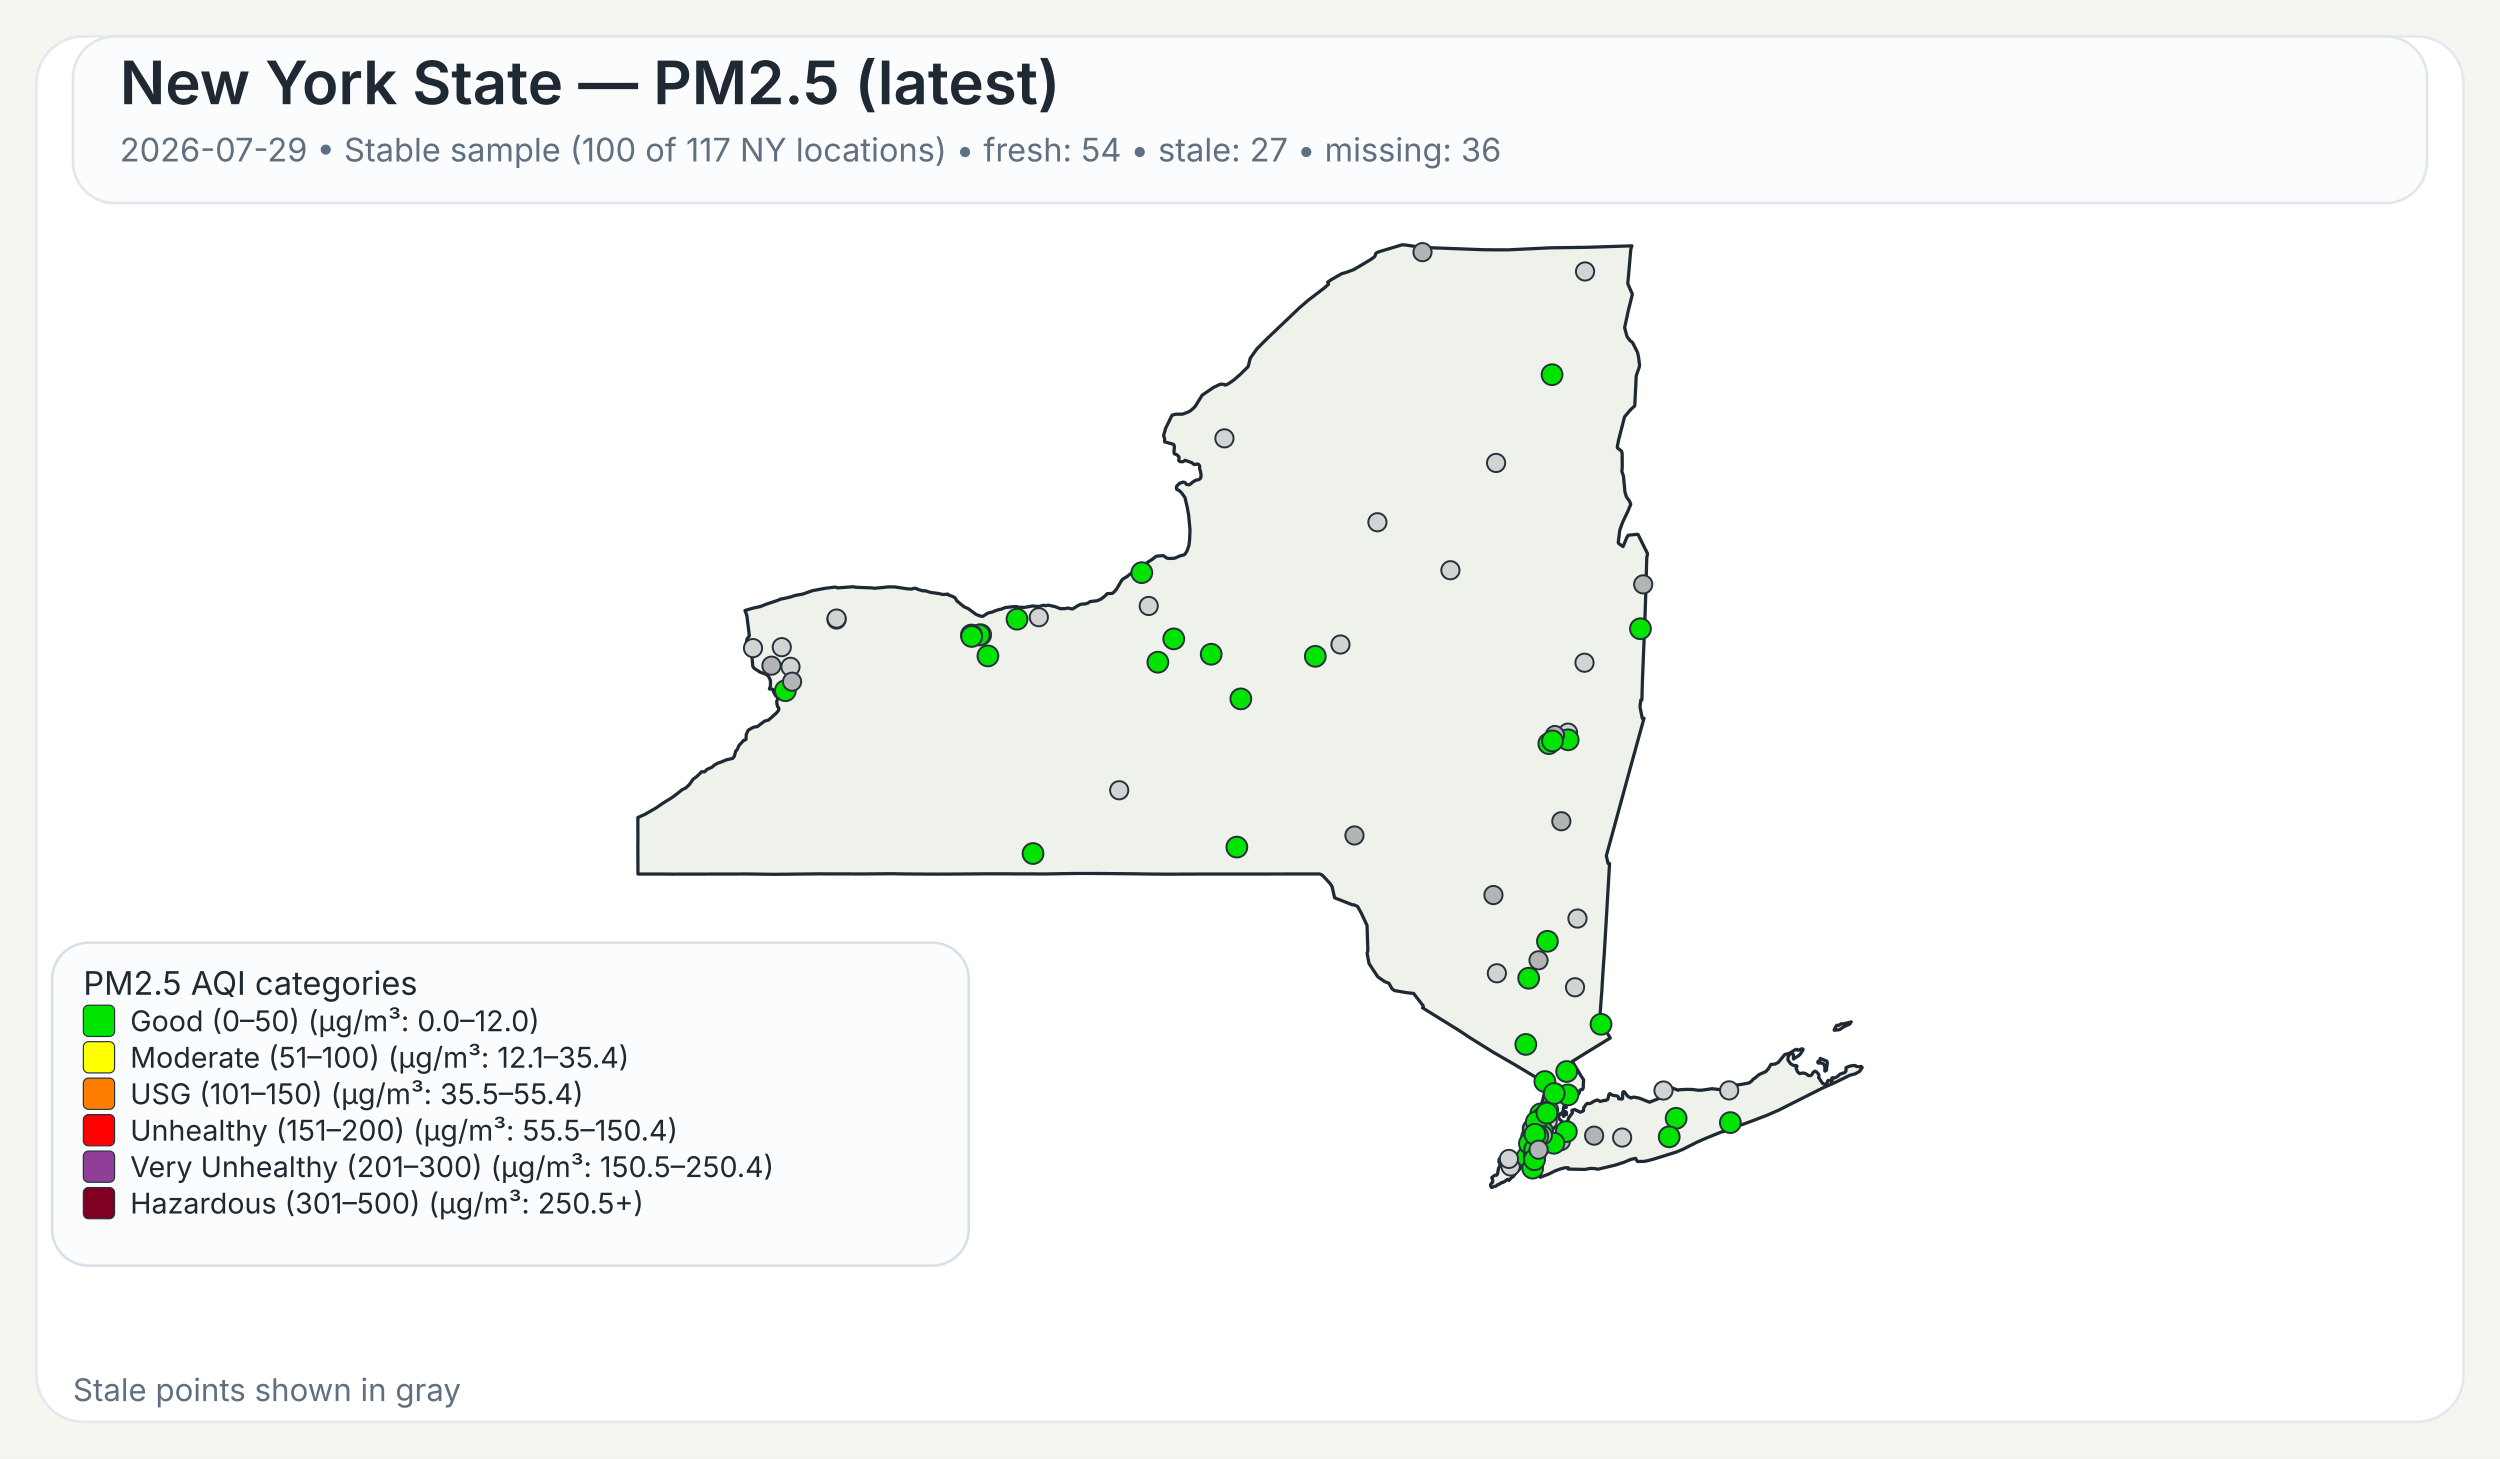
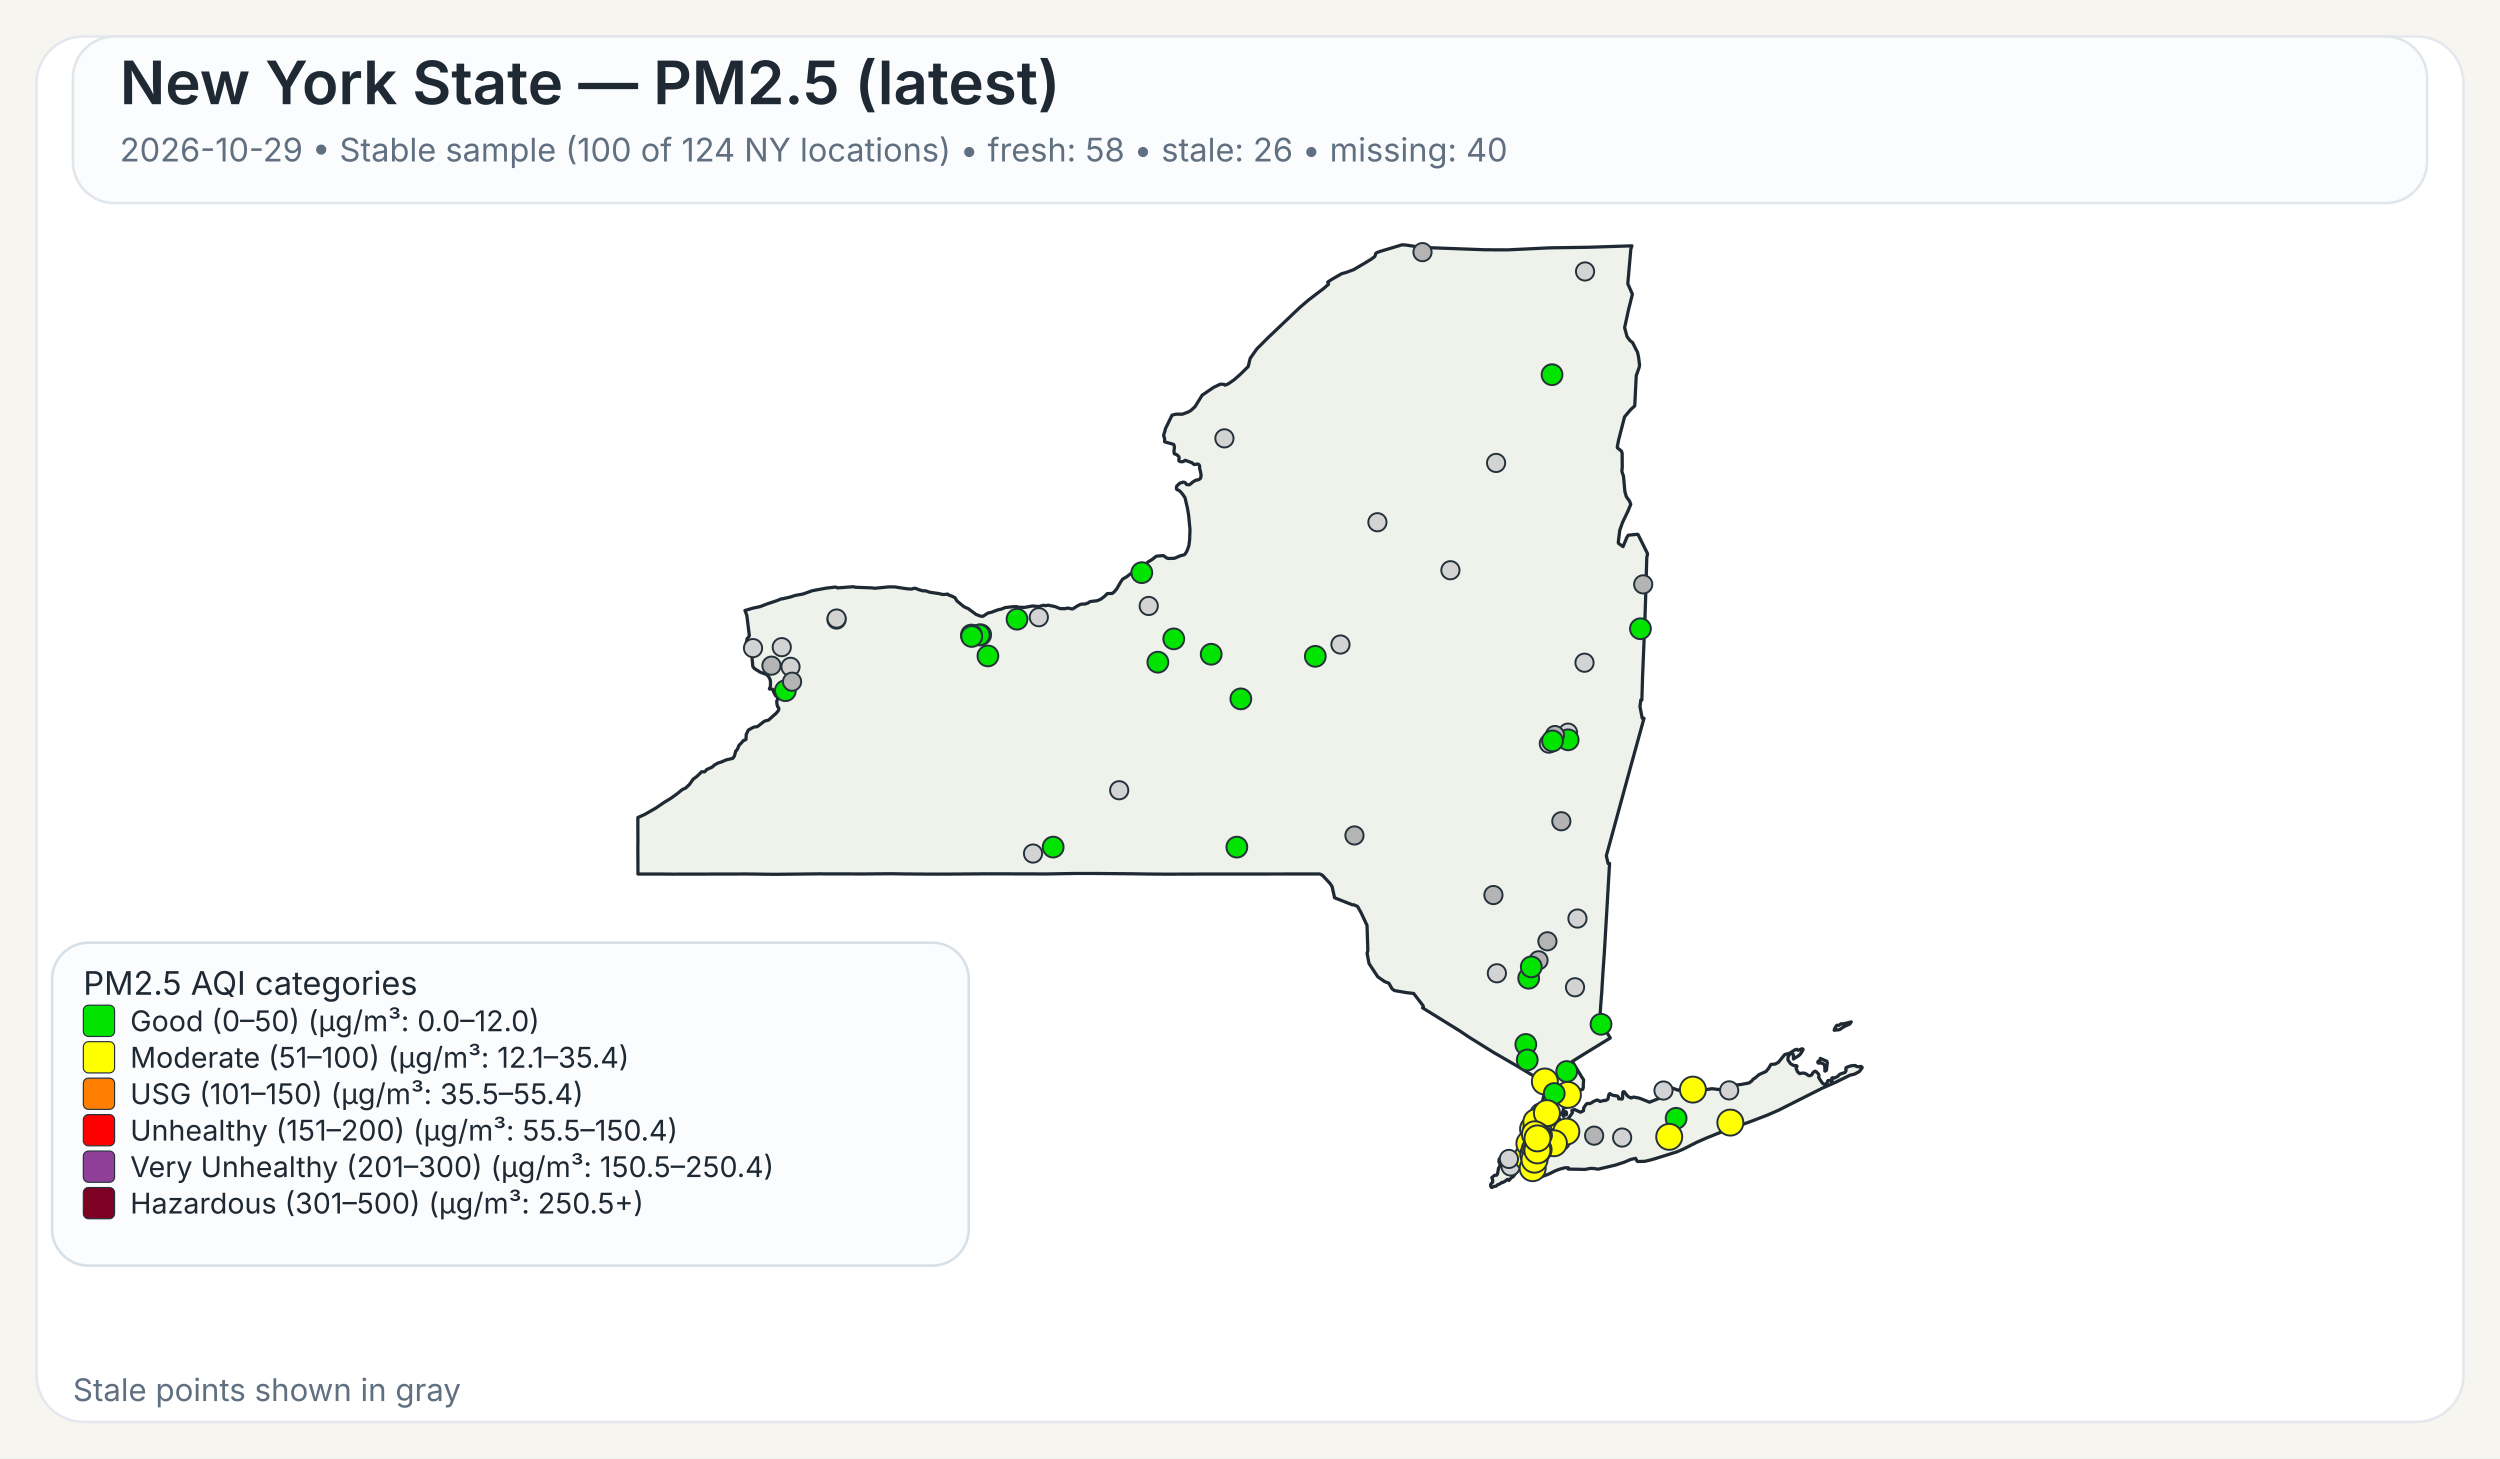
<svg xmlns="http://www.w3.org/2000/svg" width="960" height="560">
  <rect x="0" y="0" width="960" height="560" fill="#F7F5EF" />
  <rect x="14" y="14" width="932" height="532" rx="18" ry="18" fill="#FFFFFF" stroke="#E4E8EE" stroke-width="1" />
  <rect x="28" y="14" width="904" height="64" rx="16" ry="16" fill="#FBFCFD" stroke="#E1E6EB" stroke-width="1" />
  <text x="46" y="40" font-family="Public Sans, Inter, Aptos, Segoe UI, Arial, sans-serif" font-size="23" font-weight="600" fill="#1F2933">New York State — PM2.5 (latest)</text>
-   <text x="46" y="62" font-family="Public Sans, Inter, Aptos, Segoe UI, Arial, sans-serif" font-size="12.5" font-weight="400" fill="#607080">2026-07-29 • Stable sample (100 of 117 NY locations) • fresh: 54 • stale: 27 • missing: 36</text>
+   <text x="46" y="62" font-family="Public Sans, Inter, Aptos, Segoe UI, Arial, sans-serif" font-size="12.5" font-weight="400" fill="#607080">2026-10-29 • Stable sample (100 of 124 NY locations) • fresh: 58 • stale: 26 • missing: 40</text>
  <path d="M601.06,426.90 L601.23,426.83 L601.48,427.07 L601.55,427.32 L601.50,428.06 L601.28,428.08 L601.08,427.81 L601.04,427.27 L601.06,426.90 Z" fill="#EEF2EA" stroke="#1F2933" stroke-width="1.25" stroke-linejoin="round" />
  <path d="M585.16,439.66 L585.21,439.61 L585.24,439.63 L585.33,439.75 L585.00,440.50 L584.94,440.59 L584.83,440.54 L584.77,440.43 L584.80,440.38 L585.16,439.66 Z" fill="#EEF2EA" stroke="#1F2933" stroke-width="1.25" stroke-linejoin="round" />
  <path d="M579.00,452.87 L578.74,452.93 L578.02,453.54 L577.00,454.12 L576.75,454.04 L575.70,454.75 L575.07,454.93 L574.52,455.48 L573.72,455.58 L572.92,456.00 L572.71,455.95 L572.45,455.50 L572.36,455.05 L572.56,454.57 L573.14,454.01 L573.21,453.18 L572.85,452.21 L573.97,451.28 L574.68,451.28 L575.04,450.81 L575.45,448.53 L575.88,447.92 L575.97,447.53 L575.92,446.38 L575.63,446.32 L575.58,446.12 L575.66,445.16 L576.32,444.30 L576.87,444.03 L577.23,444.07 L577.46,444.30 L578.49,444.56 L580.44,444.30 L582.44,443.79 L583.07,443.83 L583.44,444.38 L583.57,445.77 L584.00,446.72 L584.43,447.38 L584.07,448.20 L583.53,448.95 L582.19,450.36 L580.96,451.93 L580.89,451.88 L580.35,452.27 L579.42,453.28 L579.25,452.99 L579.00,452.87 Z" fill="#EEF2EA" stroke="#1F2933" stroke-width="1.25" stroke-linejoin="round" />
  <path d="M698.65,407.28 L698.89,406.98 L698.98,406.42 L701.51,407.51 L701.69,408.12 L701.35,410.97 L700.83,411.31 L700.74,411.25 L700.74,409.57 L700.38,408.71 L700.19,408.52 L699.35,408.18 L698.24,408.24 L698.08,408.08 L698.02,407.81 L698.15,407.57 L698.65,407.28 Z" fill="#EEF2EA" stroke="#1F2933" stroke-width="1.25" stroke-linejoin="round" />
  <path d="M709.87,392.68 L710.87,392.40 L710.37,393.17 L709.71,393.51 L708.74,393.94 L707.77,394.42 L706.83,395.10 L706.37,395.39 L704.33,395.63 L704.44,395.18 L704.77,394.57 L705.12,393.94 L705.39,393.69 L706.11,393.74 L707.05,393.11 L707.70,393.19 L709.32,392.81 L709.87,392.68 Z" fill="#EEF2EA" stroke="#1F2933" stroke-width="1.25" stroke-linejoin="round" />
  <path d="M601.43,424.75 L601.44,424.82 L601.44,424.87 L601.44,424.97 L601.48,425.16 L601.44,425.24 L601.21,425.31 L600.95,425.08 L600.95,424.92 L601.10,424.88 L601.13,424.65 L601.23,424.58 L601.37,424.64 L601.42,424.70 L601.43,424.75 Z" fill="#EEF2EA" stroke="#1F2933" stroke-width="1.25" stroke-linejoin="round" />
  <path d="M623.05,163.10 L621.53,169.00 L621.04,171.61 L621.07,171.95 L622.62,173.20 L622.91,174.06 L622.94,179.46 L622.80,180.98 L623.43,182.92 L623.96,188.79 L624.50,190.70 L624.50,190.71 L625.79,192.51 L626.21,193.67 L625.60,195.12 L625.01,196.54 L623.06,200.59 L622.75,201.47 L621.98,203.67 L621.41,208.34 L621.56,208.68 L623.25,209.89 L624.72,206.33 L625.25,205.52 L628.84,205.16 L629.06,205.34 L632.45,212.18 L632.66,212.61 L632.36,214.21 L632.03,225.74 L632.03,225.80 L632.02,226.34 L632.00,227.05 L631.90,230.25 L631.64,238.09 L631.03,253.00 L630.74,259.97 L630.73,260.06 L630.73,260.23 L630.48,268.80 L630.08,268.74 L629.75,271.32 L630.61,275.80 L631.30,275.80 L628.80,284.88 L626.09,294.70 L622.63,307.38 L616.83,328.64 L617.50,331.57 L618.07,331.57 L617.02,349.62 L617.02,349.66 L616.71,354.88 L616.28,362.25 L616.04,366.27 L615.53,373.42 L615.30,377.22 L615.29,377.28 L615.29,377.35 L615.28,377.44 L615.28,377.49 L615.27,377.53 L615.19,379.03 L615.19,379.14 L615.18,379.18 L615.18,379.35 L615.17,379.49 L615.12,380.31 L615.09,380.73 L615.08,380.89 L614.72,385.46 L614.66,386.30 L614.29,391.98 L618.35,398.60 L616.75,399.56 L616.45,399.75 L610.52,403.39 L609.46,404.03 L609.01,404.31 L603.77,407.58 L605.77,410.89 L606.19,411.58 L606.62,412.29 L607.18,413.23 L608.08,414.62 L608.12,414.70 L607.96,416.83 L608.04,417.28 L607.81,418.17 L607.68,418.35 L607.54,418.27 L606.73,418.62 L606.42,419.73 L606.23,420.03 L605.55,420.48 L604.13,421.08 L603.54,421.65 L602.05,422.64 L600.59,424.82 L600.46,425.17 L600.38,425.37 L600.34,426.13 L600.15,426.98 L600.19,427.32 L600.39,427.51 L600.54,427.87 L600.54,428.09 L600.53,428.27 L600.60,428.55 L600.51,428.65 L600.44,428.71 L600.35,428.62 L600.18,428.29 L600.01,427.93 L600.10,427.54 L599.94,427.19 L599.85,427.21 L599.64,427.48 L599.51,427.81 L599.07,427.70 L598.72,427.92 L598.55,428.85 L598.57,429.17 L598.77,429.63 L599.21,430.17 L599.64,430.41 L600.31,431.59 L600.59,432.07 L600.90,432.04 L601.36,431.60 L601.36,431.60 L602.21,429.98 L602.19,429.51 L603.74,427.42 L603.84,427.11 L603.60,426.42 L603.67,426.33 L604.61,426.05 L606.88,427.09 L607.17,426.96 L608.05,426.54 L608.14,425.40 L608.93,424.24 L609.36,423.80 L609.77,423.70 L610.33,423.82 L611.26,423.43 L611.66,423.07 L613.16,422.42 L613.38,422.39 L614.46,422.95 L616.17,422.51 L616.43,422.62 L617.32,422.20 L617.49,421.82 L617.52,421.77 L617.81,420.28 L618.19,419.93 L618.22,419.96 L618.50,420.18 L618.60,420.26 L618.84,420.36 L619.48,420.63 L619.66,420.66 L619.90,420.69 L620.59,420.79 L621.03,420.85 L621.08,420.86 L621.49,421.26 L621.50,421.39 L621.55,421.93 L622.90,422.03 L623.09,421.64 L623.06,420.27 L623.21,419.33 L623.28,419.23 L623.69,419.22 L624.78,420.64 L625.29,421.11 L626.07,421.51 L626.50,421.62 L626.59,421.46 L627.35,421.28 L629.51,421.69 L629.51,421.69 L633.42,423.24 L638.19,421.34 L638.36,420.84 L638.45,419.18 L638.68,418.35 L640.49,417.89 L642.20,417.80 L644.45,418.67 L644.65,418.48 L647.29,418.32 L649.72,418.35 L652.18,418.65 L653.70,418.61 L657.40,418.06 L660.48,418.42 L661.32,417.62 L664.03,416.80 L665.53,416.46 L666.97,416.64 L668.73,416.40 L671.71,415.83 L672.90,414.88 L673.16,414.40 L673.82,414.05 L675.50,412.63 L678.13,411.46 L679.12,410.27 L680.04,408.74 L681.66,408.60 L682.91,407.93 L685.34,404.94 L686.69,404.59 L687.35,404.38 L689.21,403.16 L689.94,402.93 L690.28,403.23 L690.57,403.30 L691.93,402.73 L692.35,402.87 L692.38,403.11 L691.44,404.66 L690.75,405.35 L688.66,406.65 L688.68,405.06 L688.30,404.60 L687.92,404.54 L687.60,404.66 L687.09,405.06 L686.58,406.01 L686.59,407.08 L687.65,408.54 L688.81,409.15 L689.85,409.20 L690.06,409.50 L689.68,410.21 L690.24,411.51 L691.03,412.27 L692.17,412.06 L692.88,412.09 L693.59,412.39 L694.51,413.06 L695.19,413.03 L695.62,412.79 L695.84,412.56 L696.12,411.95 L696.83,411.38 L696.98,411.33 L697.37,411.49 L698.35,412.46 L698.48,413.14 L698.35,413.73 L699.60,415.66 L700.04,416.12 L700.44,416.32 L700.84,416.33 L701.58,415.93 L701.76,415.37 L701.81,415.13 L701.99,414.91 L702.86,414.89 L703.07,415.26 L703.12,415.25 L703.24,415.22 L703.45,415.13 L703.57,414.86 L703.45,414.38 L703.43,414.00 L703.70,413.83 L704.39,413.98 L705.62,413.37 L706.56,412.46 L708.48,411.82 L708.83,411.29 L708.88,410.85 L708.80,410.51 L708.92,409.94 L710.19,409.44 L711.31,409.19 L712.51,409.17 L712.73,409.44 L713.09,409.58 L714.27,409.63 L714.58,409.48 L714.99,409.75 L715.07,409.99 L714.02,411.45 L712.24,412.42 L710.34,412.90 L704.77,415.65 L699.71,417.88 L682.98,426.32 L678.57,428.24 L672.42,430.60 L662.20,434.30 L661.73,434.58 L661.49,434.51 L660.84,434.74 L655.19,437.03 L651.62,438.61 L646.31,441.30 L643.78,442.36 L638.41,444.04 L634.66,445.20 L632.83,445.67 L631.47,445.96 L631.32,445.96 L628.83,446.02 L628.63,445.87 L628.07,444.81 L626.15,445.24 L623.74,446.28 L621.85,446.89 L620.27,447.40 L613.61,448.98 L612.34,448.74 L610.73,448.66 L608.60,449.06 L605.36,448.99 L602.17,448.93 L602.19,448.77 L602.25,448.43 L600.97,448.42 L599.39,448.83 L599.07,448.91 L597.43,449.50 L594.79,450.81 L591.48,452.07 L591.48,451.26 L591.59,450.86 L591.41,450.49 L591.24,450.39 L590.88,450.18 L590.56,449.81 L590.00,449.87 L588.10,450.05 L587.46,450.03 L587.05,449.85 L586.87,449.72 L586.81,449.43 L587.15,448.99 L587.21,448.90 L587.49,448.42 L587.39,448.02 L586.94,447.62 L585.63,447.32 L585.23,446.64 L585.06,445.69 L585.31,444.71 L585.45,444.41 L585.68,443.96 L586.50,442.95 L586.37,441.37 L586.22,441.17 L586.16,441.08 L586.11,440.71 L586.29,440.19 L586.49,440.03 L586.59,439.53 L586.42,439.11 L586.13,438.91 L586.77,435.14 L587.04,434.58 L587.53,433.54 L588.00,432.56 L588.37,431.79 L590.66,426.98 L591.27,425.68 L591.55,425.09 L591.55,425.09 L591.90,424.00 L592.36,422.57 L592.47,422.24 L593.89,415.87 L593.37,415.86 L592.83,415.54 L585.14,410.91 L585.14,410.91 L582.09,409.08 L581.83,408.93 L574.90,404.92 L573.64,404.20 L565.84,399.35 L564.27,398.37 L560.37,395.76 L546.26,387.01 L546.57,386.68 L546.49,386.22 L542.83,381.48 L542.63,381.46 L540.06,381.17 L535.45,380.37 L534.54,379.69 L533.32,377.55 L531.70,376.93 L529.06,375.09 L525.71,370.01 L525.14,367.03 L524.96,366.10 L525.25,365.02 L524.94,355.37 L522.72,350.61 L521.32,348.08 L519.78,347.40 L519.41,347.49 L512.48,344.75 L511.52,340.44 L510.72,339.24 L507.79,336.09 L506.74,335.59 L502.43,335.60 L502.18,335.60 L499.75,335.60 L499.39,335.61 L499.35,335.61 L469.83,335.63 L469.66,335.63 L462.36,335.64 L461.30,335.63 L460.85,335.63 L460.00,335.64 L448.21,335.68 L447.85,335.68 L441.17,335.63 L440.91,335.63 L435.49,335.54 L435.46,335.54 L420.14,335.41 L418.99,335.41 L413.90,335.41 L413.83,335.41 L413.52,335.41 L412.93,335.41 L412.60,335.42 L411.23,335.45 L411.22,335.45 L408.74,335.48 L408.73,335.48 L401.77,335.60 L379.14,335.54 L372.91,335.59 L364.59,335.65 L360.26,335.66 L359.71,335.67 L347.88,335.60 L347.87,335.60 L342.30,335.51 L337.43,335.55 L331.40,335.60 L314.24,335.56 L297.70,335.74 L295.08,335.71 L287.13,335.61 L286.61,335.61 L258.23,335.67 L257.47,335.66 L253.93,335.63 L253.07,335.62 L253.07,335.63 L244.98,335.62 L244.93,325.04 L244.95,323.48 L244.96,322.52 L244.95,321.67 L244.95,321.16 L244.95,320.84 L244.93,316.08 L244.94,315.42 L244.94,313.93 L247.57,312.75 L251.88,310.27 L254.93,308.19 L257.77,306.44 L259.87,304.92 L262.02,303.17 L263.28,302.62 L264.74,301.24 L266.14,299.24 L267.54,298.19 L268.72,297.09 L269.32,296.39 L269.90,296.33 L270.33,296.44 L270.54,296.38 L271.04,295.92 L271.36,295.51 L273.40,294.60 L274.52,293.65 L275.81,292.96 L276.98,292.61 L278.76,291.83 L281.41,291.20 L282.01,290.34 L282.12,289.92 L282.55,288.31 L282.75,288.22 L283.00,287.95 L283.49,287.01 L283.63,286.42 L285.57,284.28 L285.90,284.29 L286.46,283.91 L286.55,282.02 L287.35,280.35 L289.13,279.36 L289.89,279.12 L290.78,279.05 L293.57,276.92 L295.12,276.50 L298.07,273.86 L298.97,272.76 L299.09,272.13 L298.79,271.45 L298.62,271.42 L298.36,270.43 L298.24,269.33 L298.55,268.66 L298.61,268.16 L298.25,267.28 L297.85,267.20 L297.24,266.09 L296.70,264.68 L295.46,264.54 L295.86,263.47 L295.86,261.59 L295.66,260.80 L295.08,259.71 L294.94,259.59 L294.28,258.99 L291.89,258.11 L289.57,256.64 L289.07,255.88 L288.57,250.10 L288.55,249.89 L286.78,249.43 L286.31,248.17 L286.88,245.30 L287.63,244.40 L287.73,243.95 L286.78,236.32 L286.06,234.43 L289.07,233.54 L291.93,232.93 L294.37,231.97 L298.62,230.55 L299.99,229.95 L300.12,230.02 L303.47,229.26 L305.29,228.66 L308.28,228.12 L312.00,226.81 L317.17,225.86 L320.65,225.44 L321.03,225.47 L321.59,225.76 L322.04,225.72 L327.70,225.30 L328.39,225.50 L334.82,225.75 L335.83,225.90 L341.09,225.38 L343.51,225.37 L348.32,226.10 L349.98,226.20 L350.03,226.20 L351.12,225.89 L351.79,225.98 L352.52,226.34 L354.31,226.87 L355.38,226.87 L357.13,227.45 L360.63,227.94 L361.77,228.24 L362.50,228.28 L363.98,228.13 L364.17,228.44 L365.74,229.01 L366.72,229.54 L367.48,230.77 L369.92,232.79 L370.31,233.07 L371.82,233.73 L373.38,234.88 L374.86,235.97 L376.42,236.57 L377.42,236.67 L379.40,235.40 L380.84,235.07 L383.21,234.17 L384.54,233.89 L385.93,233.32 L386.27,233.28 L386.83,233.22 L388.90,232.98 L390.48,232.95 L391.11,233.18 L393.48,233.24 L396.46,232.70 L398.89,232.91 L400.66,232.42 L401.43,232.58 L402.53,232.39 L405.18,232.95 L407.17,233.73 L409.20,233.71 L409.87,233.47 L411.66,233.83 L412.03,233.77 L413.80,232.63 L414.88,232.08 L415.91,231.92 L416.48,231.99 L417.81,231.55 L418.60,231.00 L421.39,230.66 L422.92,229.95 L424.23,228.91 L425.18,227.95 L425.69,227.93 L427.12,227.87 L427.93,227.21 L428.83,226.10 L430.44,223.32 L431.14,222.35 L431.96,221.89 L432.55,221.55 L435.18,219.53 L437.03,218.59 L437.61,217.92 L437.98,217.72 L438.51,217.88 L439.70,217.38 L440.56,215.99 L442.64,214.67 L443.82,213.70 L444.23,213.55 L446.72,213.34 L448.11,214.33 L448.97,214.45 L450.99,214.38 L453.20,213.43 L454.63,213.07 L455.05,212.77 L455.69,211.79 L456.17,210.59 L456.55,209.40 L456.81,207.36 L456.96,203.41 L456.73,200.97 L456.44,197.89 L455.97,195.10 L455.02,191.05 L453.78,189.32 L452.78,188.33 L452.13,188.08 L451.81,187.86 L451.74,187.30 L451.84,186.69 L452.22,186.31 L452.64,185.89 L453.10,185.51 L453.80,185.32 L454.18,185.14 L454.70,185.18 L455.13,185.37 L455.61,186.03 L456.63,186.18 L457.19,185.84 L457.91,185.17 L459.24,184.37 L460.00,184.28 L460.73,183.93 L461.08,183.54 L461.22,182.35 L460.90,180.72 L460.70,180.14 L460.66,179.72 L460.67,178.99 L460.38,178.40 L459.97,178.19 L458.56,178.39 L457.66,177.67 L455.09,176.75 L454.57,177.13 L454.12,177.30 L453.65,177.30 L453.29,177.28 L452.94,177.12 L452.67,176.90 L452.67,176.38 L452.79,175.72 L452.62,175.27 L451.89,174.63 L451.54,174.45 L451.01,174.30 L450.87,173.94 L450.80,173.54 L450.84,172.88 L450.99,171.72 L450.78,170.78 L450.56,170.60 L447.23,169.68 L447.20,168.34 L446.83,167.32 L447.02,166.42 L447.35,165.48 L447.50,164.69 L450.06,159.42 L451.61,159.04 L454.05,159.05 L456.36,158.18 L457.28,157.64 L458.88,156.17 L461.63,151.75 L465.96,148.79 L468.59,147.53 L469.94,147.58 L470.43,147.90 L471.65,147.40 L473.83,145.88 L476.29,143.74 L476.97,143.06 L479.31,140.74 L480.08,137.59 L482.60,134.01 L486.70,129.90 L498.91,118.26 L502.36,115.29 L508.27,110.78 L510.16,109.15 L509.83,108.34 L511.28,107.35 L515.25,105.08 L516.86,104.64 L519.80,103.55 L524.26,100.92 L526.51,99.55 L527.81,98.60 L528.14,98.00 L528.16,97.54 L528.55,97.08 L529.76,96.60 L538.43,94.00 L539.92,94.10 L544.47,94.80 L545.84,95.00 L570.26,95.91 L578.85,95.95 L585.96,95.61 L595.04,95.17 L609.91,94.95 L626.65,94.40 L626.23,95.73 L625.68,102.02 L625.07,108.95 L626.84,112.98 L625.33,119.03 L623.85,125.84 L624.79,129.27 L625.53,130.26 L625.83,130.68 L626.91,131.56 L626.91,131.56 L628.81,135.29 L629.22,137.19 L629.59,140.21 L629.45,141.06 L628.32,144.25 L627.83,154.15 L627.74,155.85 L626.19,157.27 L623.83,160.07 L623.05,163.10 Z" fill="#EEF2EA" stroke="#1F2933" stroke-width="1.25" stroke-linejoin="round" />
  <circle cx="574.80" cy="373.74" r="3.50" fill="lightgray" stroke="#24313A" stroke-width="0.75" />
  <circle cx="296.24" cy="255.61" r="3.50" fill="rgb(180,180,180)" stroke="#24313A" stroke-width="0.75" />
  <circle cx="585.91" cy="401.06" r="4.00" fill="#00E400" stroke="#24313A" stroke-width="0.75" />
  <circle cx="590.67" cy="430.08" r="3.50" fill="lightgray" stroke="#24313A" stroke-width="0.75" />
  <circle cx="587.01" cy="375.64" r="4.00" fill="#00E400" stroke="#24313A" stroke-width="0.75" />
  <circle cx="580.07" cy="447.93" r="3.50" fill="lightgray" stroke="#24313A" stroke-width="0.75" />
  <circle cx="528.93" cy="200.54" r="3.50" fill="lightgray" stroke="#24313A" stroke-width="0.75" />
  <circle cx="622.90" cy="436.82" r="3.50" fill="lightgray" stroke="#24313A" stroke-width="0.75" />
  <circle cx="321.22" cy="237.92" r="3.50" fill="lightgray" stroke="#24313A" stroke-width="0.75" />
  <circle cx="556.96" cy="218.97" r="3.50" fill="lightgray" stroke="#24313A" stroke-width="0.75" />
  <circle cx="574.50" cy="177.77" r="3.50" fill="lightgray" stroke="#24313A" stroke-width="0.75" />
  <circle cx="429.77" cy="303.46" r="3.50" fill="lightgray" stroke="#24313A" stroke-width="0.75" />
  <circle cx="514.74" cy="247.49" r="3.50" fill="lightgray" stroke="#24313A" stroke-width="0.75" />
  <circle cx="470.18" cy="168.33" r="3.50" fill="lightgray" stroke="#24313A" stroke-width="0.75" />
  <circle cx="376.59" cy="243.75" r="4.00" fill="#00E400" stroke="#24313A" stroke-width="0.75" />
  <circle cx="591.63" cy="427.72" r="4.00" fill="#00E400" stroke="#24313A" stroke-width="0.75" />
-   <circle cx="593.40" cy="430.37" r="4.00" fill="#00E400" stroke="#24313A" stroke-width="0.75" />
+   <circle cx="593.40" cy="430.37" r="3.50" fill="lightgray" stroke="#24313A" stroke-width="0.75" />
  <circle cx="593.93" cy="437.51" r="4.00" fill="#00E400" stroke="#24313A" stroke-width="0.75" />
  <circle cx="602.12" cy="281.33" r="3.50" fill="lightgray" stroke="#24313A" stroke-width="0.75" />
  <circle cx="398.91" cy="237.01" r="3.50" fill="lightgray" stroke="#24313A" stroke-width="0.75" />
-   <circle cx="598.03" cy="436.67" r="4.00" fill="#00E400" stroke="#24313A" stroke-width="0.75" />
+   <circle cx="598.03" cy="436.67" r="5.00" fill="#FFFF00" stroke="#24313A" stroke-width="0.75" />
  <circle cx="595.98" cy="143.88" r="4.00" fill="#00E400" stroke="#24313A" stroke-width="0.75" />
  <circle cx="601.61" cy="411.46" r="4.00" fill="#00E400" stroke="#24313A" stroke-width="0.75" />
  <circle cx="608.45" cy="254.48" r="3.50" fill="lightgray" stroke="#24313A" stroke-width="0.75" />
  <circle cx="604.81" cy="379.11" r="3.50" fill="lightgray" stroke="#24313A" stroke-width="0.75" />
  <circle cx="588.51" cy="437.27" r="3.50" fill="rgb(180,180,180)" stroke="#24313A" stroke-width="0.75" />
  <circle cx="465.10" cy="251.23" r="4.00" fill="#00E400" stroke="#24313A" stroke-width="0.75" />
-   <circle cx="396.68" cy="327.76" r="4.00" fill="#00E400" stroke="#24313A" stroke-width="0.75" />
+   <circle cx="396.68" cy="327.76" r="3.50" fill="lightgray" stroke="#24313A" stroke-width="0.75" />
  <circle cx="643.63" cy="429.43" r="4.00" fill="#00E400" stroke="#24313A" stroke-width="0.75" />
-   <circle cx="586.47" cy="444.33" r="4.00" fill="#00E400" stroke="#24313A" stroke-width="0.75" />
+   <circle cx="586.47" cy="444.33" r="5.00" fill="#FFFF00" stroke="#24313A" stroke-width="0.75" />
  <circle cx="303.55" cy="256.06" r="3.50" fill="lightgray" stroke="#24313A" stroke-width="0.75" />
  <circle cx="602.17" cy="284.09" r="4.00" fill="#00E400" stroke="#24313A" stroke-width="0.75" />
  <circle cx="301.59" cy="265.22" r="4.00" fill="#00E400" stroke="#24313A" stroke-width="0.75" />
  <circle cx="321.26" cy="237.52" r="3.50" fill="lightgray" stroke="#24313A" stroke-width="0.75" />
  <circle cx="612.15" cy="436.09" r="3.50" fill="rgb(180,180,180)" stroke="#24313A" stroke-width="0.75" />
  <circle cx="587.88" cy="438.53" r="3.50" fill="rgb(180,180,180)" stroke="#24313A" stroke-width="0.75" />
  <circle cx="591.83" cy="440.12" r="3.50" fill="lightgray" stroke="#24313A" stroke-width="0.75" />
  <circle cx="594.32" cy="430.48" r="3.50" fill="lightgray" stroke="#24313A" stroke-width="0.75" />
  <circle cx="594.83" cy="426.21" r="3.50" fill="lightgray" stroke="#24313A" stroke-width="0.75" />
  <circle cx="605.74" cy="352.72" r="3.50" fill="lightgray" stroke="#24313A" stroke-width="0.75" />
  <circle cx="664.00" cy="418.71" r="3.50" fill="lightgray" stroke="#24313A" stroke-width="0.75" />
  <circle cx="546.24" cy="96.82" r="3.50" fill="rgb(180,180,180)" stroke="#24313A" stroke-width="0.75" />
  <circle cx="638.78" cy="418.76" r="3.50" fill="lightgray" stroke="#24313A" stroke-width="0.75" />
  <circle cx="304.16" cy="261.77" r="3.50" fill="rgb(180,180,180)" stroke="#24313A" stroke-width="0.75" />
  <circle cx="441.11" cy="232.69" r="3.50" fill="lightgray" stroke="#24313A" stroke-width="0.75" />
-   <circle cx="598.43" cy="436.52" r="4.00" fill="#00E400" stroke="#24313A" stroke-width="0.75" />
+   <circle cx="598.43" cy="436.52" r="5.00" fill="#FFFF00" stroke="#24313A" stroke-width="0.75" />
  <circle cx="376.03" cy="243.84" r="4.00" fill="#00E400" stroke="#24313A" stroke-width="0.75" />
  <circle cx="592.26" cy="428.72" r="3.50" fill="rgb(180,180,180)" stroke="#24313A" stroke-width="0.75" />
  <circle cx="579.43" cy="445.03" r="3.50" fill="lightgray" stroke="#24313A" stroke-width="0.75" />
-   <circle cx="602.08" cy="420.44" r="4.00" fill="#00E400" stroke="#24313A" stroke-width="0.75" />
+   <circle cx="602.08" cy="420.44" r="5.00" fill="#FFFF00" stroke="#24313A" stroke-width="0.75" />
  <circle cx="590.18" cy="441.64" r="3.50" fill="rgb(180,180,180)" stroke="#24313A" stroke-width="0.75" />
  <circle cx="520.11" cy="320.82" r="3.50" fill="rgb(180,180,180)" stroke="#24313A" stroke-width="0.75" />
  <circle cx="601.48" cy="434.51" r="3.50" fill="rgb(180,180,180)" stroke="#24313A" stroke-width="0.75" />
  <circle cx="598.28" cy="436.62" r="3.50" fill="rgb(180,180,180)" stroke="#24313A" stroke-width="0.75" />
-   <circle cx="601.48" cy="434.52" r="3.50" fill="rgb(180,180,180)" stroke="#24313A" stroke-width="0.75" />
+   <circle cx="601.48" cy="434.52" r="3.50" fill="lightgray" stroke="#24313A" stroke-width="0.75" />
  <circle cx="608.66" cy="104.24" r="3.50" fill="lightgray" stroke="#24313A" stroke-width="0.75" />
  <circle cx="373.02" cy="243.85" r="4.00" fill="#00E400" stroke="#24313A" stroke-width="0.75" />
  <circle cx="598.27" cy="436.67" r="3.50" fill="lightgray" stroke="#24313A" stroke-width="0.75" />
  <circle cx="598.28" cy="436.62" r="3.50" fill="lightgray" stroke="#24313A" stroke-width="0.75" />
  <circle cx="587.67" cy="436.46" r="3.50" fill="lightgray" stroke="#24313A" stroke-width="0.75" />
  <circle cx="590.79" cy="368.76" r="3.50" fill="rgb(180,180,180)" stroke="#24313A" stroke-width="0.75" />
-   <circle cx="593.22" cy="415.30" r="4.00" fill="#00E400" stroke="#24313A" stroke-width="0.75" />
-   <circle cx="590.92" cy="439.03" r="4.00" fill="#00E400" stroke="#24313A" stroke-width="0.75" />
+   <circle cx="593.22" cy="415.30" r="5.00" fill="#FFFF00" stroke="#24313A" stroke-width="0.75" />
+   <circle cx="590.92" cy="439.03" r="5.00" fill="#FFFF00" stroke="#24313A" stroke-width="0.75" />
  <circle cx="300.20" cy="248.51" r="3.50" fill="lightgray" stroke="#24313A" stroke-width="0.75" />
-   <circle cx="588.55" cy="448.58" r="4.00" fill="#00E400" stroke="#24313A" stroke-width="0.75" />
+   <circle cx="588.55" cy="448.58" r="5.00" fill="#FFFF00" stroke="#24313A" stroke-width="0.75" />
  <circle cx="592.77" cy="438.21" r="3.50" fill="lightgray" stroke="#24313A" stroke-width="0.75" />
  <circle cx="592.77" cy="438.23" r="3.50" fill="rgb(180,180,180)" stroke="#24313A" stroke-width="0.75" />
  <circle cx="592.78" cy="438.21" r="3.50" fill="rgb(180,180,180)" stroke="#24313A" stroke-width="0.75" />
  <circle cx="592.81" cy="438.17" r="3.50" fill="rgb(180,180,180)" stroke="#24313A" stroke-width="0.75" />
  <circle cx="592.70" cy="438.35" r="3.50" fill="rgb(180,180,180)" stroke="#24313A" stroke-width="0.75" />
  <circle cx="592.76" cy="438.20" r="3.50" fill="lightgray" stroke="#24313A" stroke-width="0.75" />
  <circle cx="592.66" cy="438.26" r="3.50" fill="lightgray" stroke="#24313A" stroke-width="0.75" />
  <circle cx="599.38" cy="438.19" r="3.50" fill="rgb(180,180,180)" stroke="#24313A" stroke-width="0.75" />
  <circle cx="474.95" cy="325.29" r="4.00" fill="#00E400" stroke="#24313A" stroke-width="0.75" />
-   <circle cx="588.70" cy="433.55" r="4.00" fill="#00E400" stroke="#24313A" stroke-width="0.75" />
-   <circle cx="601.48" cy="434.52" r="4.00" fill="#00E400" stroke="#24313A" stroke-width="0.75" />
+   <circle cx="588.70" cy="433.55" r="5.00" fill="#FFFF00" stroke="#24313A" stroke-width="0.75" />
+   <circle cx="601.48" cy="434.52" r="5.00" fill="#FFFF00" stroke="#24313A" stroke-width="0.75" />
  <circle cx="629.93" cy="241.44" r="4.00" fill="#00E400" stroke="#24313A" stroke-width="0.75" />
  <circle cx="599.55" cy="315.36" r="3.50" fill="rgb(180,180,180)" stroke="#24313A" stroke-width="0.75" />
  <circle cx="588.57" cy="437.98" r="3.50" fill="lightgray" stroke="#24313A" stroke-width="0.75" />
  <circle cx="595.75" cy="285.13" r="3.50" fill="rgb(180,180,180)" stroke="#24313A" stroke-width="0.75" />
-   <circle cx="589.13" cy="443.87" r="4.00" fill="#00E400" stroke="#24313A" stroke-width="0.75" />
-   <circle cx="594.21" cy="361.46" r="4.00" fill="#00E400" stroke="#24313A" stroke-width="0.75" />
+   <circle cx="589.13" cy="443.87" r="5.00" fill="#FFFF00" stroke="#24313A" stroke-width="0.75" />
+   <circle cx="594.21" cy="361.46" r="3.50" fill="rgb(180,180,180)" stroke="#24313A" stroke-width="0.75" />
  <circle cx="614.79" cy="393.33" r="4.00" fill="#00E400" stroke="#24313A" stroke-width="0.75" />
  <circle cx="664.45" cy="431.08" r="3.50" fill="lightgray" stroke="#24313A" stroke-width="0.75" />
  <circle cx="597.09" cy="282.26" r="3.50" fill="rgb(180,180,180)" stroke="#24313A" stroke-width="0.75" />
  <circle cx="573.48" cy="343.70" r="3.50" fill="rgb(180,180,180)" stroke="#24313A" stroke-width="0.75" />
  <circle cx="373.13" cy="244.40" r="4.00" fill="#00E400" stroke="#24313A" stroke-width="0.75" />
-   <circle cx="590.03" cy="441.87" r="4.00" fill="#00E400" stroke="#24313A" stroke-width="0.75" />
-   <circle cx="664.45" cy="431.08" r="4.00" fill="#00E400" stroke="#24313A" stroke-width="0.75" />
+   <circle cx="590.03" cy="441.87" r="5.00" fill="#FFFF00" stroke="#24313A" stroke-width="0.75" />
+   <circle cx="664.45" cy="431.08" r="5.00" fill="#FFFF00" stroke="#24313A" stroke-width="0.75" />
  <circle cx="596.83" cy="419.91" r="4.00" fill="#00E400" stroke="#24313A" stroke-width="0.75" />
-   <circle cx="640.98" cy="436.54" r="4.00" fill="#00E400" stroke="#24313A" stroke-width="0.75" />
-   <circle cx="587.29" cy="439.12" r="4.00" fill="#00E400" stroke="#24313A" stroke-width="0.75" />
-   <circle cx="589.23" cy="444.79" r="4.00" fill="#00E400" stroke="#24313A" stroke-width="0.75" />
+   <circle cx="640.98" cy="436.54" r="5.00" fill="#FFFF00" stroke="#24313A" stroke-width="0.75" />
+   <circle cx="587.29" cy="439.12" r="5.00" fill="#FFFF00" stroke="#24313A" stroke-width="0.75" />
+   <circle cx="589.23" cy="444.79" r="5.00" fill="#FFFF00" stroke="#24313A" stroke-width="0.75" />
  <circle cx="588.46" cy="433.42" r="3.50" fill="rgb(180,180,180)" stroke="#24313A" stroke-width="0.75" />
-   <circle cx="592.37" cy="434.42" r="4.00" fill="#00E400" stroke="#24313A" stroke-width="0.75" />
-   <circle cx="594.75" cy="285.55" r="4.00" fill="#00E400" stroke="#24313A" stroke-width="0.75" />
+   <circle cx="592.37" cy="434.42" r="3.50" fill="rgb(180,180,180)" stroke="#24313A" stroke-width="0.75" />
+   <circle cx="594.75" cy="285.55" r="3.50" fill="lightgray" stroke="#24313A" stroke-width="0.75" />
  <circle cx="630.99" cy="224.40" r="3.50" fill="rgb(180,180,180)" stroke="#24313A" stroke-width="0.75" />
-   <circle cx="590.52" cy="437.49" r="4.00" fill="#00E400" stroke="#24313A" stroke-width="0.75" />
-   <circle cx="589.94" cy="430.85" r="4.00" fill="#00E400" stroke="#24313A" stroke-width="0.75" />
+   <circle cx="590.52" cy="437.49" r="5.00" fill="#FFFF00" stroke="#24313A" stroke-width="0.75" />
+   <circle cx="589.94" cy="430.85" r="5.00" fill="#FFFF00" stroke="#24313A" stroke-width="0.75" />
+   <circle cx="650.08" cy="418.41" r="5.00" fill="#FFFF00" stroke="#24313A" stroke-width="0.75" />
  <circle cx="596.15" cy="284.52" r="4.00" fill="#00E400" stroke="#24313A" stroke-width="0.75" />
-   <circle cx="588.77" cy="443.25" r="3.50" fill="rgb(180,180,180)" stroke="#24313A" stroke-width="0.75" />
-   <circle cx="596.70" cy="439.01" r="4.00" fill="#00E400" stroke="#24313A" stroke-width="0.75" />
+   <circle cx="588.77" cy="443.25" r="5.00" fill="#FFFF00" stroke="#24313A" stroke-width="0.75" />
+   <circle cx="596.70" cy="439.01" r="5.00" fill="#FFFF00" stroke="#24313A" stroke-width="0.75" />
  <circle cx="390.54" cy="237.77" r="4.00" fill="#00E400" stroke="#24313A" stroke-width="0.75" />
-   <circle cx="589.36" cy="441.38" r="4.00" fill="#00E400" stroke="#24313A" stroke-width="0.75" />
+   <circle cx="589.36" cy="441.38" r="5.00" fill="#FFFF00" stroke="#24313A" stroke-width="0.75" />
  <circle cx="450.72" cy="245.33" r="4.00" fill="#00E400" stroke="#24313A" stroke-width="0.75" />
  <circle cx="444.62" cy="254.28" r="4.00" fill="#00E400" stroke="#24313A" stroke-width="0.75" />
  <circle cx="379.36" cy="251.88" r="4.00" fill="#00E400" stroke="#24313A" stroke-width="0.75" />
-   <circle cx="594.02" cy="427.45" r="4.00" fill="#00E400" stroke="#24313A" stroke-width="0.75" />
+   <circle cx="594.02" cy="427.45" r="5.00" fill="#FFFF00" stroke="#24313A" stroke-width="0.75" />
  <circle cx="592.46" cy="435.94" r="3.50" fill="rgb(180,180,180)" stroke="#24313A" stroke-width="0.75" />
  <circle cx="289.16" cy="248.87" r="3.50" fill="lightgray" stroke="#24313A" stroke-width="0.75" />
  <circle cx="505.08" cy="252.03" r="4.00" fill="#00E400" stroke="#24313A" stroke-width="0.75" />
-   <circle cx="590.51" cy="436.23" r="4.00" fill="#00E400" stroke="#24313A" stroke-width="0.75" />
-   <circle cx="589.41" cy="435.56" r="4.00" fill="#00E400" stroke="#24313A" stroke-width="0.75" />
+   <circle cx="590.51" cy="436.23" r="5.00" fill="#FFFF00" stroke="#24313A" stroke-width="0.75" />
+   <circle cx="589.41" cy="435.56" r="5.00" fill="#FFFF00" stroke="#24313A" stroke-width="0.75" />
  <circle cx="438.45" cy="219.90" r="4.00" fill="#00E400" stroke="#24313A" stroke-width="0.75" />
-   <circle cx="589.25" cy="445.32" r="4.00" fill="#00E400" stroke="#24313A" stroke-width="0.75" />
-   <circle cx="590.82" cy="441.48" r="3.50" fill="rgb(180,180,180)" stroke="#24313A" stroke-width="0.75" />
+   <circle cx="589.25" cy="445.32" r="5.00" fill="#FFFF00" stroke="#24313A" stroke-width="0.75" />
+   <circle cx="590.82" cy="441.48" r="5.00" fill="#FFFF00" stroke="#24313A" stroke-width="0.75" />
  <circle cx="476.48" cy="268.37" r="4.00" fill="#00E400" stroke="#24313A" stroke-width="0.75" />
+   <circle cx="404.42" cy="325.28" r="4.00" fill="#00E400" stroke="#24313A" stroke-width="0.75" />
+   <circle cx="586.46" cy="407.02" r="4.00" fill="#00E400" stroke="#24313A" stroke-width="0.75" />
+   <circle cx="590.18" cy="440.88" r="5.00" fill="#FFFF00" stroke="#24313A" stroke-width="0.75" />
+   <circle cx="590.36" cy="441.75" r="5.00" fill="#FFFF00" stroke="#24313A" stroke-width="0.75" />
+   <circle cx="588.01" cy="371.28" r="4.00" fill="#00E400" stroke="#24313A" stroke-width="0.75" />
+   <circle cx="590.39" cy="437.14" r="5.00" fill="#FFFF00" stroke="#24313A" stroke-width="0.75" />
  <rect x="20" y="362" width="352" height="124" rx="14" ry="14" fill="#FBFCFD" stroke="#D8E0E7" stroke-width="1" />
  <text x="32" y="382" font-family="Inter, Aptos, Segoe UI, Arial, sans-serif" font-size="12.5" fill="#1F2933">PM2.5 AQI categories</text>
  <rect x="32" y="386" width="12" height="12" rx="2" ry="2" fill="#00E400" stroke="#24313A" stroke-width="0.45" />
  <text x="50" y="396" font-family="Inter, Aptos, Segoe UI, Arial, sans-serif" font-size="11" fill="#1F2933">Good (0–50)  (µg/m³: 0.0–12.0)</text>
  <rect x="32" y="400" width="12" height="12" rx="2" ry="2" fill="#FFFF00" stroke="#24313A" stroke-width="0.45" />
  <text x="50" y="410" font-family="Inter, Aptos, Segoe UI, Arial, sans-serif" font-size="11" fill="#1F2933">Moderate (51–100)  (µg/m³: 12.1–35.4)</text>
  <rect x="32" y="414" width="12" height="12" rx="2" ry="2" fill="#FF7E00" stroke="#24313A" stroke-width="0.45" />
  <text x="50" y="424" font-family="Inter, Aptos, Segoe UI, Arial, sans-serif" font-size="11" fill="#1F2933">USG (101–150)  (µg/m³: 35.5–55.4)</text>
  <rect x="32" y="428" width="12" height="12" rx="2" ry="2" fill="#FF0000" stroke="#24313A" stroke-width="0.45" />
  <text x="50" y="438" font-family="Inter, Aptos, Segoe UI, Arial, sans-serif" font-size="11" fill="#1F2933">Unhealthy (151–200)  (µg/m³: 55.5–150.4)</text>
  <rect x="32" y="442" width="12" height="12" rx="2" ry="2" fill="#8F3F97" stroke="#24313A" stroke-width="0.45" />
  <text x="50" y="452" font-family="Inter, Aptos, Segoe UI, Arial, sans-serif" font-size="11" fill="#1F2933">Very Unhealthy (201–300)  (µg/m³: 150.5–250.4)</text>
  <rect x="32" y="456" width="12" height="12" rx="2" ry="2" fill="#7E0023" stroke="#24313A" stroke-width="0.45" />
  <text x="50" y="466" font-family="Inter, Aptos, Segoe UI, Arial, sans-serif" font-size="11" fill="#1F2933">Hazardous (301–500)  (µg/m³: 250.5+)</text>
  <text x="28" y="538" font-family="Inter, Aptos, Segoe UI, Arial, sans-serif" font-size="12" fill="#607080">Stale points shown in gray</text>
</svg>
